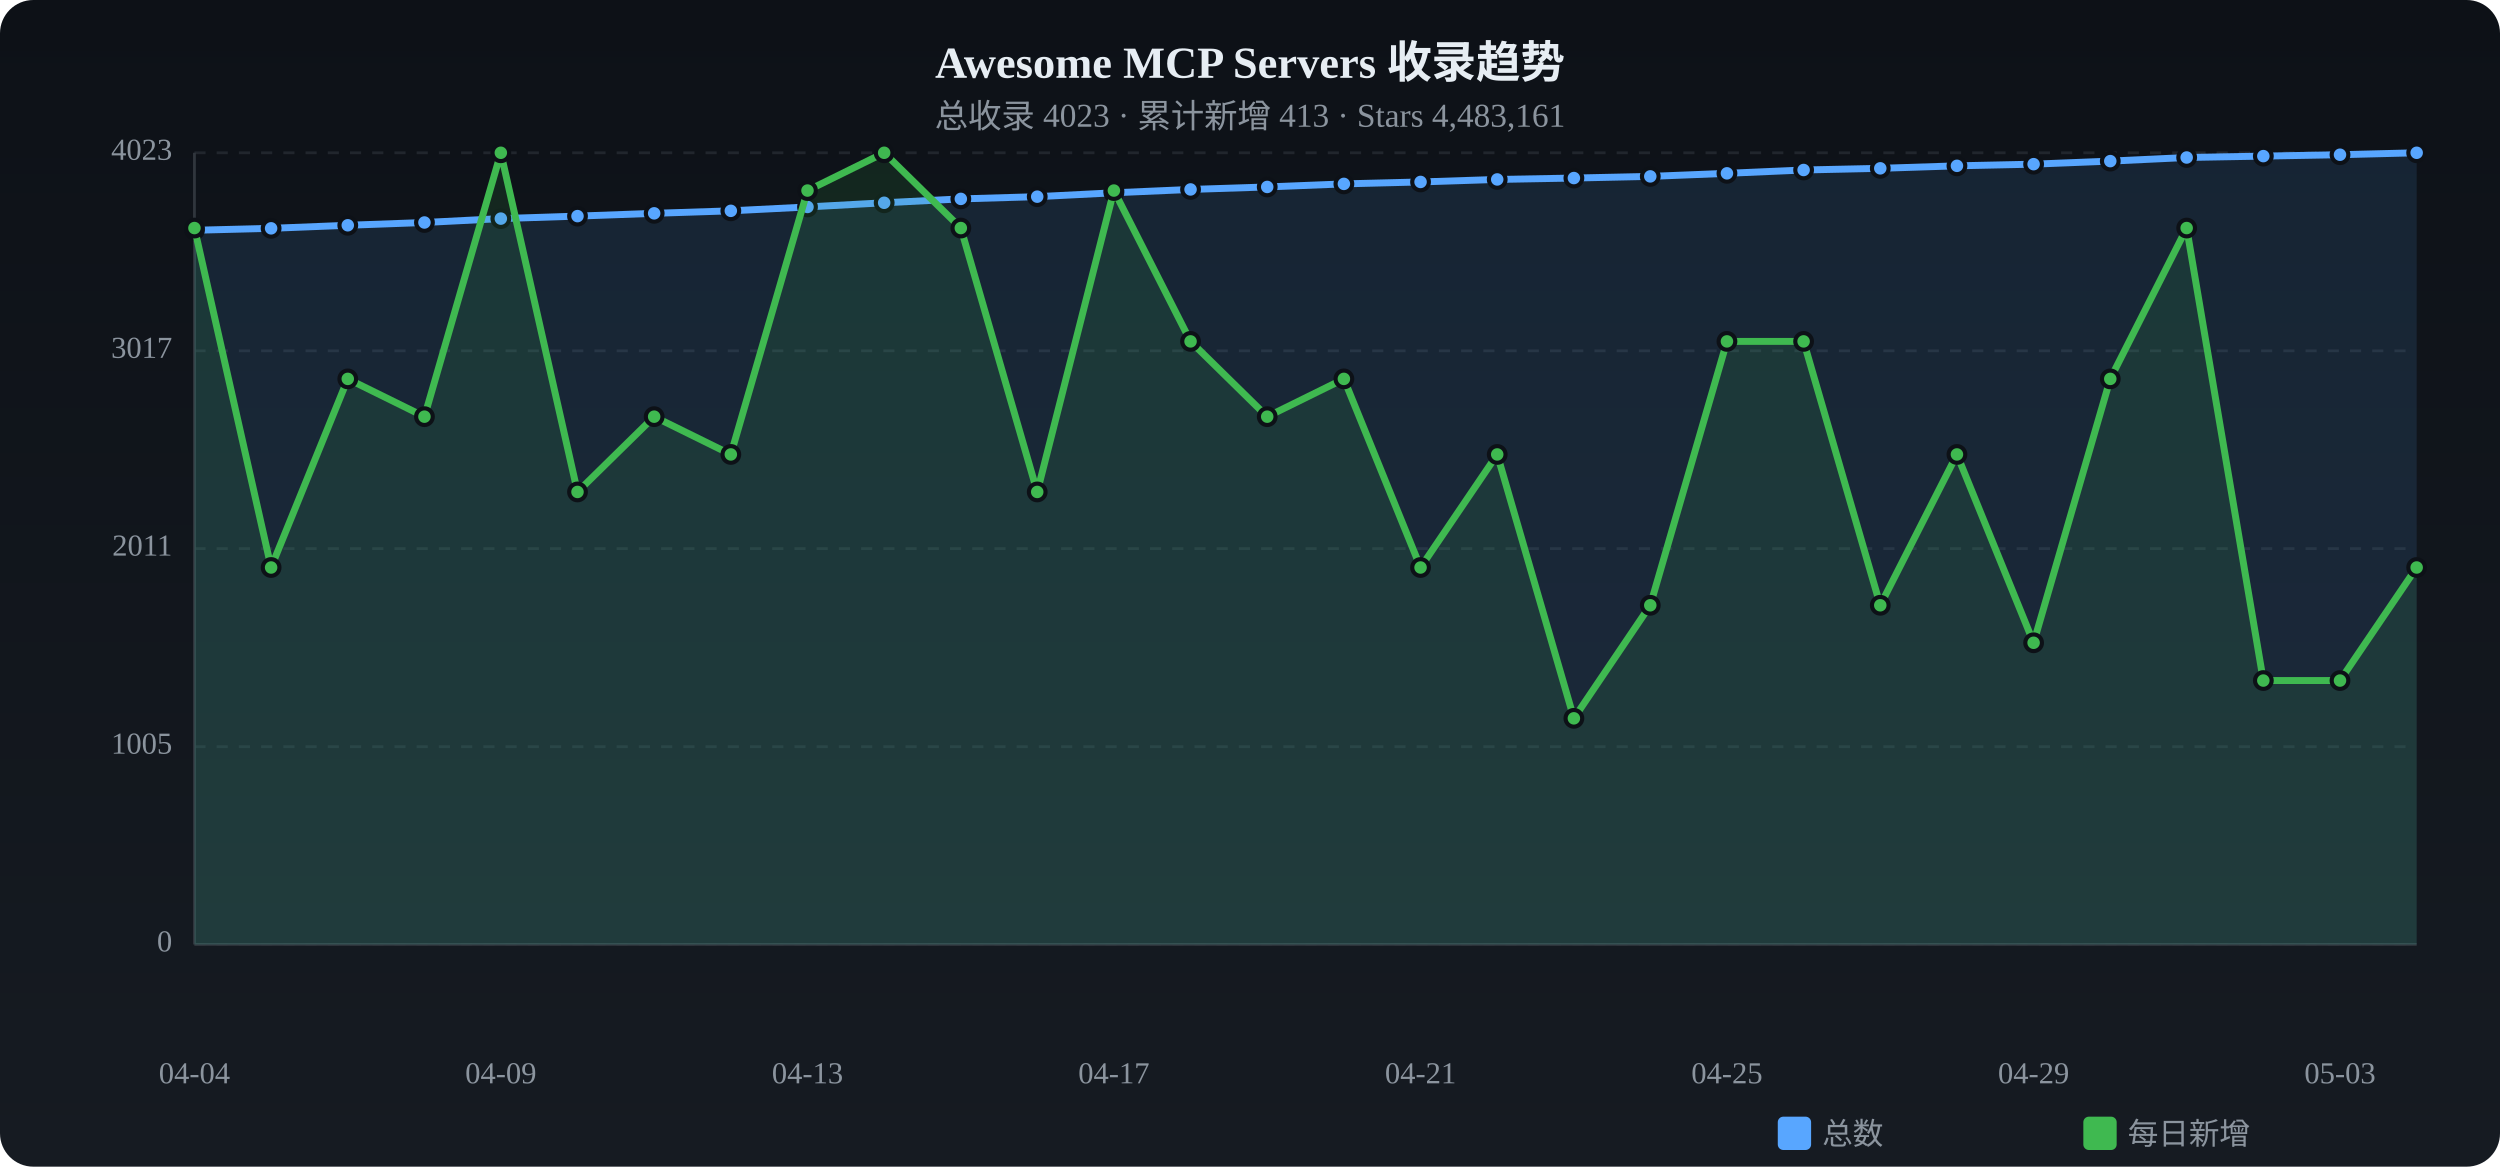
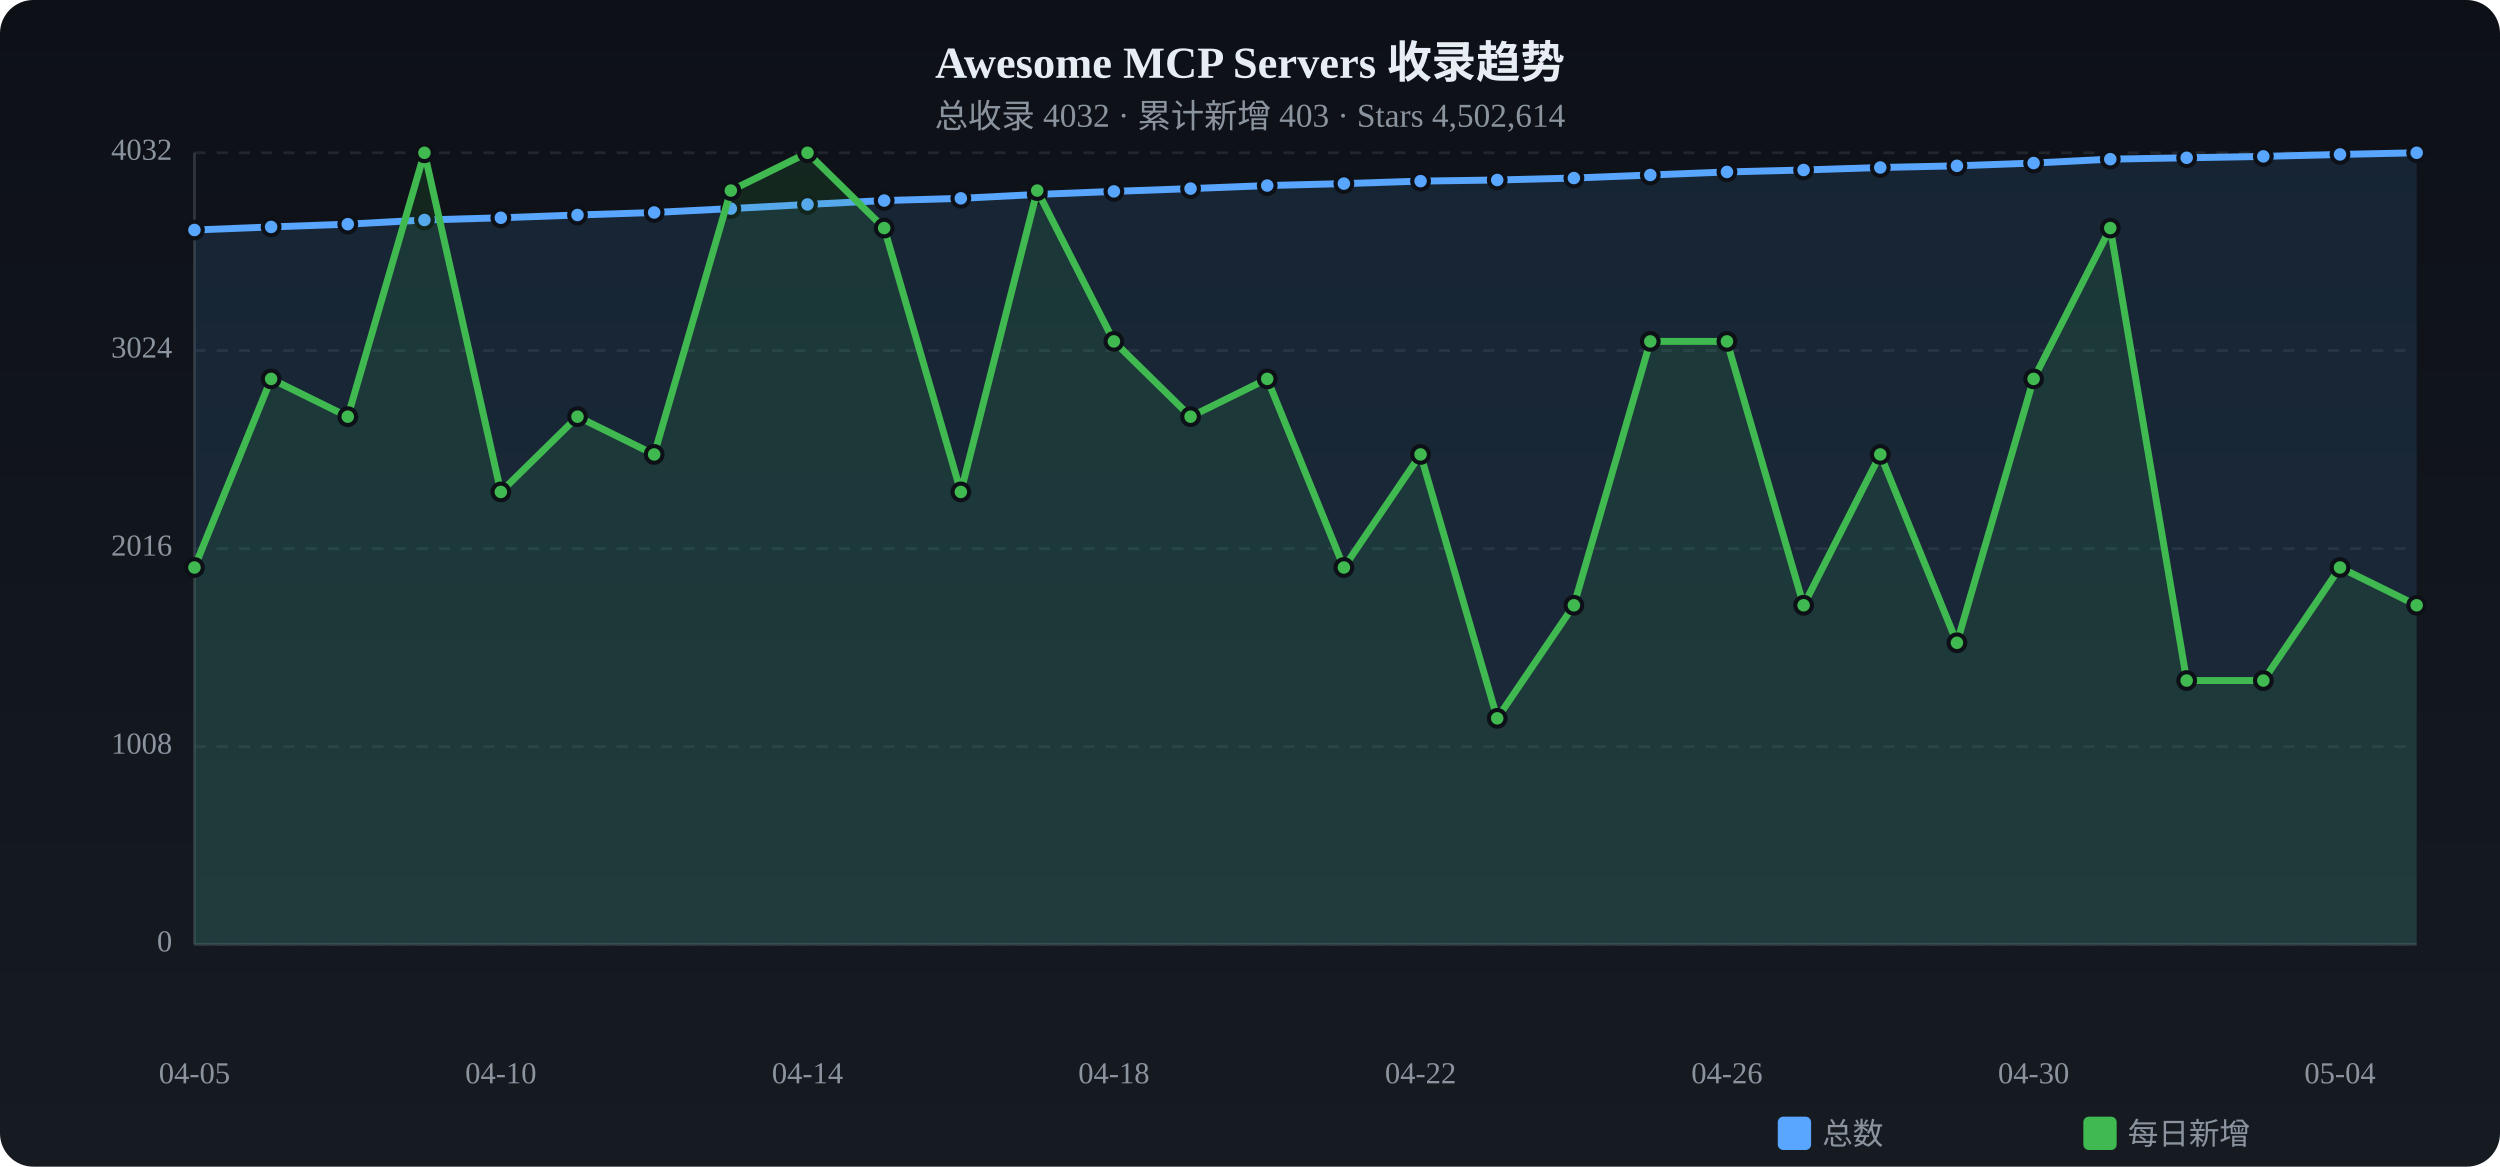
<svg xmlns="http://www.w3.org/2000/svg" viewBox="0 0 900 420" width="900" height="420">
  <defs>
    <linearGradient id="tbg" x1="0%" y1="0%" x2="0%" y2="100%">
      <stop offset="0%" stop-color="#0d1117" />
      <stop offset="100%" stop-color="#161b22" />
    </linearGradient>
  </defs>
  <rect width="900" height="420" rx="12" fill="url(#tbg)" />
  <text x="450.0" y="28" text-anchor="middle" fill="#e6edf3" font-size="16" font-weight="bold">Awesome MCP Servers 收录趋势</text>
-   <text x="450.0" y="46" text-anchor="middle" fill="#8b949e" font-size="12">总收录 4023 · 累计新增 413 · Stars 4,483,161</text>
+   <text x="450.0" y="46" text-anchor="middle" fill="#8b949e" font-size="12">总收录 4032 · 累计新增 403 · Stars 4,502,614</text>
  <text x="62" y="340.0" text-anchor="end" fill="#8b949e" font-size="11" dominant-baseline="middle">0</text>
  <line x1="70" y1="340.0" x2="870" y2="340.0" stroke="#21262d" stroke-dasharray="4 4" />
-   <text x="62" y="268.8" text-anchor="end" fill="#8b949e" font-size="11" dominant-baseline="middle">1005</text>
+   <text x="62" y="268.8" text-anchor="end" fill="#8b949e" font-size="11" dominant-baseline="middle">1008</text>
  <line x1="70" y1="268.8" x2="870" y2="268.8" stroke="#21262d" stroke-dasharray="4 4" />
-   <text x="62" y="197.5" text-anchor="end" fill="#8b949e" font-size="11" dominant-baseline="middle">2011</text>
+   <text x="62" y="197.5" text-anchor="end" fill="#8b949e" font-size="11" dominant-baseline="middle">2016</text>
  <line x1="70" y1="197.5" x2="870" y2="197.5" stroke="#21262d" stroke-dasharray="4 4" />
-   <text x="62" y="126.3" text-anchor="end" fill="#8b949e" font-size="11" dominant-baseline="middle">3017</text>
-   <line x1="70" y1="126.3" x2="870" y2="126.3" stroke="#21262d" stroke-dasharray="4 4" />
-   <text x="62" y="55.0" text-anchor="end" fill="#8b949e" font-size="11" dominant-baseline="middle">4023</text>
+   <text x="62" y="126.2" text-anchor="end" fill="#8b949e" font-size="11" dominant-baseline="middle">3024</text>
+   <line x1="70" y1="126.2" x2="870" y2="126.2" stroke="#21262d" stroke-dasharray="4 4" />
+   <text x="62" y="55.0" text-anchor="end" fill="#8b949e" font-size="11" dominant-baseline="middle">4032</text>
  <line x1="70" y1="55.0" x2="870" y2="55.0" stroke="#21262d" stroke-dasharray="4 4" />
  <line x1="70" y1="55" x2="70" y2="340" stroke="#30363d" />
  <line x1="70" y1="340" x2="870" y2="340" stroke="#30363d" />
-   <path d="M70.0,82.9 L97.6,82.2 L125.2,81.1 L152.8,80.1 L180.3,78.7 L207.9,77.8 L235.5,76.8 L263.1,75.9 L290.7,74.5 L318.3,73.0 L345.9,71.6 L373.4,70.8 L401.0,69.4 L428.6,68.2 L456.2,67.3 L483.8,66.2 L511.4,65.5 L539.0,64.6 L566.6,64.1 L594.1,63.5 L621.7,62.4 L649.3,61.2 L676.9,60.6 L704.5,59.7 L732.1,59.1 L759.7,58.0 L787.2,56.7 L814.8,56.2 L842.4,55.7 L870.0,55.0 L870.0,340 L70.0,340 Z" fill="#58a6ff" opacity="0.12" />
-   <polyline points="70.0,82.9 97.6,82.2 125.2,81.1 152.8,80.1 180.3,78.7 207.9,77.8 235.5,76.8 263.1,75.9 290.7,74.5 318.3,73.0 345.9,71.6 373.4,70.8 401.0,69.4 428.6,68.2 456.2,67.3 483.8,66.2 511.4,65.5 539.0,64.6 566.6,64.1 594.1,63.5 621.7,62.4 649.3,61.2 676.9,60.6 704.5,59.7 732.1,59.1 759.7,58.0 787.2,56.7 814.8,56.2 842.4,55.7 870.0,55.0" fill="none" stroke="#58a6ff" stroke-width="2.5" stroke-linecap="round" stroke-linejoin="round" />
-   <circle cx="70.0" cy="82.9" r="3" fill="#58a6ff" stroke="#0d1117" stroke-width="1.5" />
-   <circle cx="97.6" cy="82.2" r="3" fill="#58a6ff" stroke="#0d1117" stroke-width="1.5" />
-   <circle cx="125.2" cy="81.1" r="3" fill="#58a6ff" stroke="#0d1117" stroke-width="1.5" />
-   <circle cx="152.8" cy="80.1" r="3" fill="#58a6ff" stroke="#0d1117" stroke-width="1.5" />
-   <circle cx="180.3" cy="78.7" r="3" fill="#58a6ff" stroke="#0d1117" stroke-width="1.5" />
-   <circle cx="207.9" cy="77.8" r="3" fill="#58a6ff" stroke="#0d1117" stroke-width="1.5" />
-   <circle cx="235.5" cy="76.8" r="3" fill="#58a6ff" stroke="#0d1117" stroke-width="1.5" />
-   <circle cx="263.1" cy="75.9" r="3" fill="#58a6ff" stroke="#0d1117" stroke-width="1.5" />
-   <circle cx="290.7" cy="74.5" r="3" fill="#58a6ff" stroke="#0d1117" stroke-width="1.5" />
-   <circle cx="318.3" cy="73.0" r="3" fill="#58a6ff" stroke="#0d1117" stroke-width="1.5" />
-   <circle cx="345.9" cy="71.6" r="3" fill="#58a6ff" stroke="#0d1117" stroke-width="1.5" />
-   <circle cx="373.4" cy="70.8" r="3" fill="#58a6ff" stroke="#0d1117" stroke-width="1.5" />
-   <circle cx="401.0" cy="69.4" r="3" fill="#58a6ff" stroke="#0d1117" stroke-width="1.5" />
-   <circle cx="428.6" cy="68.2" r="3" fill="#58a6ff" stroke="#0d1117" stroke-width="1.5" />
-   <circle cx="456.2" cy="67.3" r="3" fill="#58a6ff" stroke="#0d1117" stroke-width="1.5" />
-   <circle cx="483.8" cy="66.2" r="3" fill="#58a6ff" stroke="#0d1117" stroke-width="1.5" />
-   <circle cx="511.4" cy="65.5" r="3" fill="#58a6ff" stroke="#0d1117" stroke-width="1.5" />
-   <circle cx="539.0" cy="64.6" r="3" fill="#58a6ff" stroke="#0d1117" stroke-width="1.5" />
+   <path d="M70.0,82.8 L97.6,81.7 L125.2,80.7 L152.8,79.2 L180.3,78.4 L207.9,77.4 L235.5,76.5 L263.1,75.1 L290.7,73.6 L318.3,72.2 L345.9,71.4 L373.4,70.0 L401.0,68.9 L428.6,67.9 L456.2,66.8 L483.8,66.1 L511.4,65.2 L539.0,64.8 L566.6,64.1 L594.1,63.0 L621.7,61.9 L649.3,61.2 L676.9,60.3 L704.5,59.7 L732.1,58.7 L759.7,57.3 L787.2,56.8 L814.8,56.3 L842.4,55.6 L870.0,55.0 L870.0,340 L70.0,340 Z" fill="#58a6ff" opacity="0.12" />
+   <polyline points="70.0,82.8 97.6,81.7 125.2,80.7 152.8,79.2 180.3,78.4 207.9,77.4 235.5,76.5 263.1,75.1 290.7,73.6 318.3,72.2 345.9,71.4 373.4,70.0 401.0,68.9 428.6,67.9 456.2,66.8 483.8,66.1 511.4,65.2 539.0,64.8 566.6,64.1 594.1,63.0 621.7,61.9 649.3,61.2 676.9,60.3 704.5,59.7 732.1,58.7 759.7,57.3 787.2,56.8 814.8,56.3 842.4,55.6 870.0,55.0" fill="none" stroke="#58a6ff" stroke-width="2.5" stroke-linecap="round" stroke-linejoin="round" />
+   <circle cx="70.0" cy="82.8" r="3" fill="#58a6ff" stroke="#0d1117" stroke-width="1.5" />
+   <circle cx="97.6" cy="81.7" r="3" fill="#58a6ff" stroke="#0d1117" stroke-width="1.5" />
+   <circle cx="125.2" cy="80.7" r="3" fill="#58a6ff" stroke="#0d1117" stroke-width="1.5" />
+   <circle cx="152.8" cy="79.2" r="3" fill="#58a6ff" stroke="#0d1117" stroke-width="1.5" />
+   <circle cx="180.3" cy="78.4" r="3" fill="#58a6ff" stroke="#0d1117" stroke-width="1.5" />
+   <circle cx="207.9" cy="77.4" r="3" fill="#58a6ff" stroke="#0d1117" stroke-width="1.5" />
+   <circle cx="235.5" cy="76.5" r="3" fill="#58a6ff" stroke="#0d1117" stroke-width="1.5" />
+   <circle cx="263.1" cy="75.1" r="3" fill="#58a6ff" stroke="#0d1117" stroke-width="1.5" />
+   <circle cx="290.7" cy="73.6" r="3" fill="#58a6ff" stroke="#0d1117" stroke-width="1.5" />
+   <circle cx="318.3" cy="72.2" r="3" fill="#58a6ff" stroke="#0d1117" stroke-width="1.5" />
+   <circle cx="345.9" cy="71.4" r="3" fill="#58a6ff" stroke="#0d1117" stroke-width="1.5" />
+   <circle cx="373.4" cy="70.0" r="3" fill="#58a6ff" stroke="#0d1117" stroke-width="1.5" />
+   <circle cx="401.0" cy="68.9" r="3" fill="#58a6ff" stroke="#0d1117" stroke-width="1.5" />
+   <circle cx="428.6" cy="67.9" r="3" fill="#58a6ff" stroke="#0d1117" stroke-width="1.5" />
+   <circle cx="456.2" cy="66.8" r="3" fill="#58a6ff" stroke="#0d1117" stroke-width="1.5" />
+   <circle cx="483.8" cy="66.1" r="3" fill="#58a6ff" stroke="#0d1117" stroke-width="1.5" />
+   <circle cx="511.4" cy="65.2" r="3" fill="#58a6ff" stroke="#0d1117" stroke-width="1.5" />
+   <circle cx="539.0" cy="64.8" r="3" fill="#58a6ff" stroke="#0d1117" stroke-width="1.5" />
  <circle cx="566.6" cy="64.1" r="3" fill="#58a6ff" stroke="#0d1117" stroke-width="1.5" />
-   <circle cx="594.1" cy="63.5" r="3" fill="#58a6ff" stroke="#0d1117" stroke-width="1.5" />
-   <circle cx="621.7" cy="62.4" r="3" fill="#58a6ff" stroke="#0d1117" stroke-width="1.5" />
+   <circle cx="594.1" cy="63.0" r="3" fill="#58a6ff" stroke="#0d1117" stroke-width="1.5" />
+   <circle cx="621.7" cy="61.9" r="3" fill="#58a6ff" stroke="#0d1117" stroke-width="1.5" />
  <circle cx="649.3" cy="61.2" r="3" fill="#58a6ff" stroke="#0d1117" stroke-width="1.5" />
-   <circle cx="676.9" cy="60.6" r="3" fill="#58a6ff" stroke="#0d1117" stroke-width="1.5" />
+   <circle cx="676.9" cy="60.3" r="3" fill="#58a6ff" stroke="#0d1117" stroke-width="1.5" />
  <circle cx="704.5" cy="59.7" r="3" fill="#58a6ff" stroke="#0d1117" stroke-width="1.5" />
-   <circle cx="732.1" cy="59.1" r="3" fill="#58a6ff" stroke="#0d1117" stroke-width="1.5" />
-   <circle cx="759.7" cy="58.0" r="3" fill="#58a6ff" stroke="#0d1117" stroke-width="1.5" />
-   <circle cx="787.2" cy="56.7" r="3" fill="#58a6ff" stroke="#0d1117" stroke-width="1.5" />
-   <circle cx="814.8" cy="56.2" r="3" fill="#58a6ff" stroke="#0d1117" stroke-width="1.5" />
-   <circle cx="842.4" cy="55.7" r="3" fill="#58a6ff" stroke="#0d1117" stroke-width="1.5" />
+   <circle cx="732.1" cy="58.7" r="3" fill="#58a6ff" stroke="#0d1117" stroke-width="1.5" />
+   <circle cx="759.7" cy="57.3" r="3" fill="#58a6ff" stroke="#0d1117" stroke-width="1.5" />
+   <circle cx="787.2" cy="56.8" r="3" fill="#58a6ff" stroke="#0d1117" stroke-width="1.5" />
+   <circle cx="814.8" cy="56.3" r="3" fill="#58a6ff" stroke="#0d1117" stroke-width="1.5" />
+   <circle cx="842.4" cy="55.6" r="3" fill="#58a6ff" stroke="#0d1117" stroke-width="1.5" />
  <circle cx="870.0" cy="55.0" r="3" fill="#58a6ff" stroke="#0d1117" stroke-width="1.5" />
-   <path d="M70.0,82.1 L97.6,204.3 L125.2,136.4 L152.8,150.0 L180.3,55.0 L207.9,177.1 L235.5,150.0 L263.1,163.6 L290.7,68.6 L318.3,55.0 L345.9,82.1 L373.4,177.1 L401.0,68.6 L428.6,122.9 L456.2,150.0 L483.8,136.4 L511.4,204.3 L539.0,163.6 L566.6,258.6 L594.1,217.9 L621.7,122.9 L649.3,122.9 L676.9,217.9 L704.5,163.6 L732.1,231.4 L759.7,136.4 L787.2,82.1 L814.8,245.0 L842.4,245.0 L870.0,204.3 L870.0,340 L70.0,340 Z" fill="#3fb950" opacity="0.12" />
-   <polyline points="70.0,82.1 97.6,204.3 125.2,136.4 152.8,150.0 180.3,55.0 207.9,177.1 235.5,150.0 263.1,163.6 290.7,68.6 318.3,55.0 345.9,82.1 373.4,177.1 401.0,68.6 428.6,122.9 456.2,150.0 483.8,136.4 511.4,204.3 539.0,163.6 566.6,258.6 594.1,217.9 621.7,122.9 649.3,122.9 676.9,217.9 704.5,163.6 732.1,231.4 759.7,136.4 787.2,82.1 814.8,245.0 842.4,245.0 870.0,204.3" fill="none" stroke="#3fb950" stroke-width="2.5" stroke-linecap="round" stroke-linejoin="round" />
-   <circle cx="70.0" cy="82.1" r="3" fill="#3fb950" stroke="#0d1117" stroke-width="1.5" />
-   <circle cx="97.6" cy="204.3" r="3" fill="#3fb950" stroke="#0d1117" stroke-width="1.5" />
-   <circle cx="125.2" cy="136.4" r="3" fill="#3fb950" stroke="#0d1117" stroke-width="1.5" />
-   <circle cx="152.8" cy="150.0" r="3" fill="#3fb950" stroke="#0d1117" stroke-width="1.5" />
-   <circle cx="180.3" cy="55.0" r="3" fill="#3fb950" stroke="#0d1117" stroke-width="1.5" />
-   <circle cx="207.9" cy="177.1" r="3" fill="#3fb950" stroke="#0d1117" stroke-width="1.5" />
-   <circle cx="235.5" cy="150.0" r="3" fill="#3fb950" stroke="#0d1117" stroke-width="1.5" />
-   <circle cx="263.1" cy="163.6" r="3" fill="#3fb950" stroke="#0d1117" stroke-width="1.5" />
-   <circle cx="290.7" cy="68.6" r="3" fill="#3fb950" stroke="#0d1117" stroke-width="1.5" />
-   <circle cx="318.3" cy="55.0" r="3" fill="#3fb950" stroke="#0d1117" stroke-width="1.5" />
-   <circle cx="345.9" cy="82.1" r="3" fill="#3fb950" stroke="#0d1117" stroke-width="1.5" />
-   <circle cx="373.4" cy="177.1" r="3" fill="#3fb950" stroke="#0d1117" stroke-width="1.5" />
-   <circle cx="401.0" cy="68.6" r="3" fill="#3fb950" stroke="#0d1117" stroke-width="1.5" />
-   <circle cx="428.6" cy="122.9" r="3" fill="#3fb950" stroke="#0d1117" stroke-width="1.5" />
-   <circle cx="456.2" cy="150.0" r="3" fill="#3fb950" stroke="#0d1117" stroke-width="1.5" />
-   <circle cx="483.8" cy="136.4" r="3" fill="#3fb950" stroke="#0d1117" stroke-width="1.5" />
-   <circle cx="511.4" cy="204.3" r="3" fill="#3fb950" stroke="#0d1117" stroke-width="1.5" />
-   <circle cx="539.0" cy="163.6" r="3" fill="#3fb950" stroke="#0d1117" stroke-width="1.5" />
-   <circle cx="566.6" cy="258.6" r="3" fill="#3fb950" stroke="#0d1117" stroke-width="1.5" />
-   <circle cx="594.1" cy="217.9" r="3" fill="#3fb950" stroke="#0d1117" stroke-width="1.5" />
+   <path d="M70.0,204.3 L97.6,136.4 L125.2,150.0 L152.8,55.0 L180.3,177.1 L207.9,150.0 L235.5,163.6 L263.1,68.6 L290.7,55.0 L318.3,82.1 L345.9,177.1 L373.4,68.6 L401.0,122.9 L428.6,150.0 L456.2,136.4 L483.8,204.3 L511.4,163.6 L539.0,258.6 L566.6,217.9 L594.1,122.9 L621.7,122.9 L649.3,217.9 L676.9,163.6 L704.5,231.4 L732.1,136.4 L759.7,82.1 L787.2,245.0 L814.8,245.0 L842.4,204.3 L870.0,217.9 L870.0,340 L70.0,340 Z" fill="#3fb950" opacity="0.12" />
+   <polyline points="70.0,204.3 97.6,136.4 125.2,150.0 152.8,55.0 180.3,177.1 207.9,150.0 235.5,163.6 263.1,68.6 290.7,55.0 318.3,82.1 345.9,177.1 373.4,68.6 401.0,122.9 428.6,150.0 456.2,136.4 483.8,204.3 511.4,163.6 539.0,258.6 566.6,217.9 594.1,122.9 621.7,122.9 649.3,217.9 676.9,163.6 704.5,231.4 732.1,136.4 759.7,82.1 787.2,245.0 814.8,245.0 842.4,204.3 870.0,217.9" fill="none" stroke="#3fb950" stroke-width="2.5" stroke-linecap="round" stroke-linejoin="round" />
+   <circle cx="70.0" cy="204.3" r="3" fill="#3fb950" stroke="#0d1117" stroke-width="1.5" />
+   <circle cx="97.6" cy="136.4" r="3" fill="#3fb950" stroke="#0d1117" stroke-width="1.5" />
+   <circle cx="125.2" cy="150.0" r="3" fill="#3fb950" stroke="#0d1117" stroke-width="1.5" />
+   <circle cx="152.8" cy="55.0" r="3" fill="#3fb950" stroke="#0d1117" stroke-width="1.5" />
+   <circle cx="180.3" cy="177.1" r="3" fill="#3fb950" stroke="#0d1117" stroke-width="1.5" />
+   <circle cx="207.9" cy="150.0" r="3" fill="#3fb950" stroke="#0d1117" stroke-width="1.5" />
+   <circle cx="235.5" cy="163.6" r="3" fill="#3fb950" stroke="#0d1117" stroke-width="1.5" />
+   <circle cx="263.1" cy="68.6" r="3" fill="#3fb950" stroke="#0d1117" stroke-width="1.5" />
+   <circle cx="290.7" cy="55.0" r="3" fill="#3fb950" stroke="#0d1117" stroke-width="1.5" />
+   <circle cx="318.3" cy="82.1" r="3" fill="#3fb950" stroke="#0d1117" stroke-width="1.5" />
+   <circle cx="345.9" cy="177.1" r="3" fill="#3fb950" stroke="#0d1117" stroke-width="1.5" />
+   <circle cx="373.4" cy="68.6" r="3" fill="#3fb950" stroke="#0d1117" stroke-width="1.5" />
+   <circle cx="401.0" cy="122.9" r="3" fill="#3fb950" stroke="#0d1117" stroke-width="1.5" />
+   <circle cx="428.6" cy="150.0" r="3" fill="#3fb950" stroke="#0d1117" stroke-width="1.5" />
+   <circle cx="456.2" cy="136.4" r="3" fill="#3fb950" stroke="#0d1117" stroke-width="1.5" />
+   <circle cx="483.8" cy="204.3" r="3" fill="#3fb950" stroke="#0d1117" stroke-width="1.5" />
+   <circle cx="511.4" cy="163.6" r="3" fill="#3fb950" stroke="#0d1117" stroke-width="1.5" />
+   <circle cx="539.0" cy="258.6" r="3" fill="#3fb950" stroke="#0d1117" stroke-width="1.5" />
+   <circle cx="566.6" cy="217.9" r="3" fill="#3fb950" stroke="#0d1117" stroke-width="1.5" />
+   <circle cx="594.1" cy="122.9" r="3" fill="#3fb950" stroke="#0d1117" stroke-width="1.5" />
  <circle cx="621.7" cy="122.9" r="3" fill="#3fb950" stroke="#0d1117" stroke-width="1.5" />
-   <circle cx="649.3" cy="122.9" r="3" fill="#3fb950" stroke="#0d1117" stroke-width="1.5" />
-   <circle cx="676.9" cy="217.9" r="3" fill="#3fb950" stroke="#0d1117" stroke-width="1.5" />
-   <circle cx="704.5" cy="163.6" r="3" fill="#3fb950" stroke="#0d1117" stroke-width="1.5" />
-   <circle cx="732.1" cy="231.4" r="3" fill="#3fb950" stroke="#0d1117" stroke-width="1.5" />
-   <circle cx="759.7" cy="136.4" r="3" fill="#3fb950" stroke="#0d1117" stroke-width="1.5" />
-   <circle cx="787.2" cy="82.1" r="3" fill="#3fb950" stroke="#0d1117" stroke-width="1.5" />
+   <circle cx="649.3" cy="217.9" r="3" fill="#3fb950" stroke="#0d1117" stroke-width="1.5" />
+   <circle cx="676.9" cy="163.6" r="3" fill="#3fb950" stroke="#0d1117" stroke-width="1.5" />
+   <circle cx="704.5" cy="231.4" r="3" fill="#3fb950" stroke="#0d1117" stroke-width="1.5" />
+   <circle cx="732.1" cy="136.4" r="3" fill="#3fb950" stroke="#0d1117" stroke-width="1.5" />
+   <circle cx="759.7" cy="82.1" r="3" fill="#3fb950" stroke="#0d1117" stroke-width="1.5" />
+   <circle cx="787.2" cy="245.0" r="3" fill="#3fb950" stroke="#0d1117" stroke-width="1.5" />
  <circle cx="814.8" cy="245.0" r="3" fill="#3fb950" stroke="#0d1117" stroke-width="1.5" />
-   <circle cx="842.4" cy="245.0" r="3" fill="#3fb950" stroke="#0d1117" stroke-width="1.5" />
-   <circle cx="870.0" cy="204.3" r="3" fill="#3fb950" stroke="#0d1117" stroke-width="1.5" />
-   <text x="70.0" y="390" text-anchor="middle" fill="#8b949e" font-size="11">04-04</text>
-   <text x="180.3" y="390" text-anchor="middle" fill="#8b949e" font-size="11">04-09</text>
-   <text x="290.7" y="390" text-anchor="middle" fill="#8b949e" font-size="11">04-13</text>
-   <text x="401.0" y="390" text-anchor="middle" fill="#8b949e" font-size="11">04-17</text>
-   <text x="511.4" y="390" text-anchor="middle" fill="#8b949e" font-size="11">04-21</text>
-   <text x="621.7" y="390" text-anchor="middle" fill="#8b949e" font-size="11">04-25</text>
-   <text x="732.1" y="390" text-anchor="middle" fill="#8b949e" font-size="11">04-29</text>
-   <text x="842.4" y="390" text-anchor="middle" fill="#8b949e" font-size="11">05-03</text>
+   <circle cx="842.4" cy="204.3" r="3" fill="#3fb950" stroke="#0d1117" stroke-width="1.5" />
+   <circle cx="870.0" cy="217.9" r="3" fill="#3fb950" stroke="#0d1117" stroke-width="1.5" />
+   <text x="70.0" y="390" text-anchor="middle" fill="#8b949e" font-size="11">04-05</text>
+   <text x="180.3" y="390" text-anchor="middle" fill="#8b949e" font-size="11">04-10</text>
+   <text x="290.7" y="390" text-anchor="middle" fill="#8b949e" font-size="11">04-14</text>
+   <text x="401.0" y="390" text-anchor="middle" fill="#8b949e" font-size="11">04-18</text>
+   <text x="511.4" y="390" text-anchor="middle" fill="#8b949e" font-size="11">04-22</text>
+   <text x="621.7" y="390" text-anchor="middle" fill="#8b949e" font-size="11">04-26</text>
+   <text x="732.1" y="390" text-anchor="middle" fill="#8b949e" font-size="11">04-30</text>
+   <text x="842.4" y="390" text-anchor="middle" fill="#8b949e" font-size="11">05-04</text>
  <rect x="640" y="402" width="12" height="12" rx="2" fill="#58a6ff" />
  <text x="656" y="412" fill="#8b949e" font-size="11">总数</text>
  <rect x="750" y="402" width="12" height="12" rx="2" fill="#3fb950" />
  <text x="766" y="412" fill="#8b949e" font-size="11">每日新增</text>
</svg>
